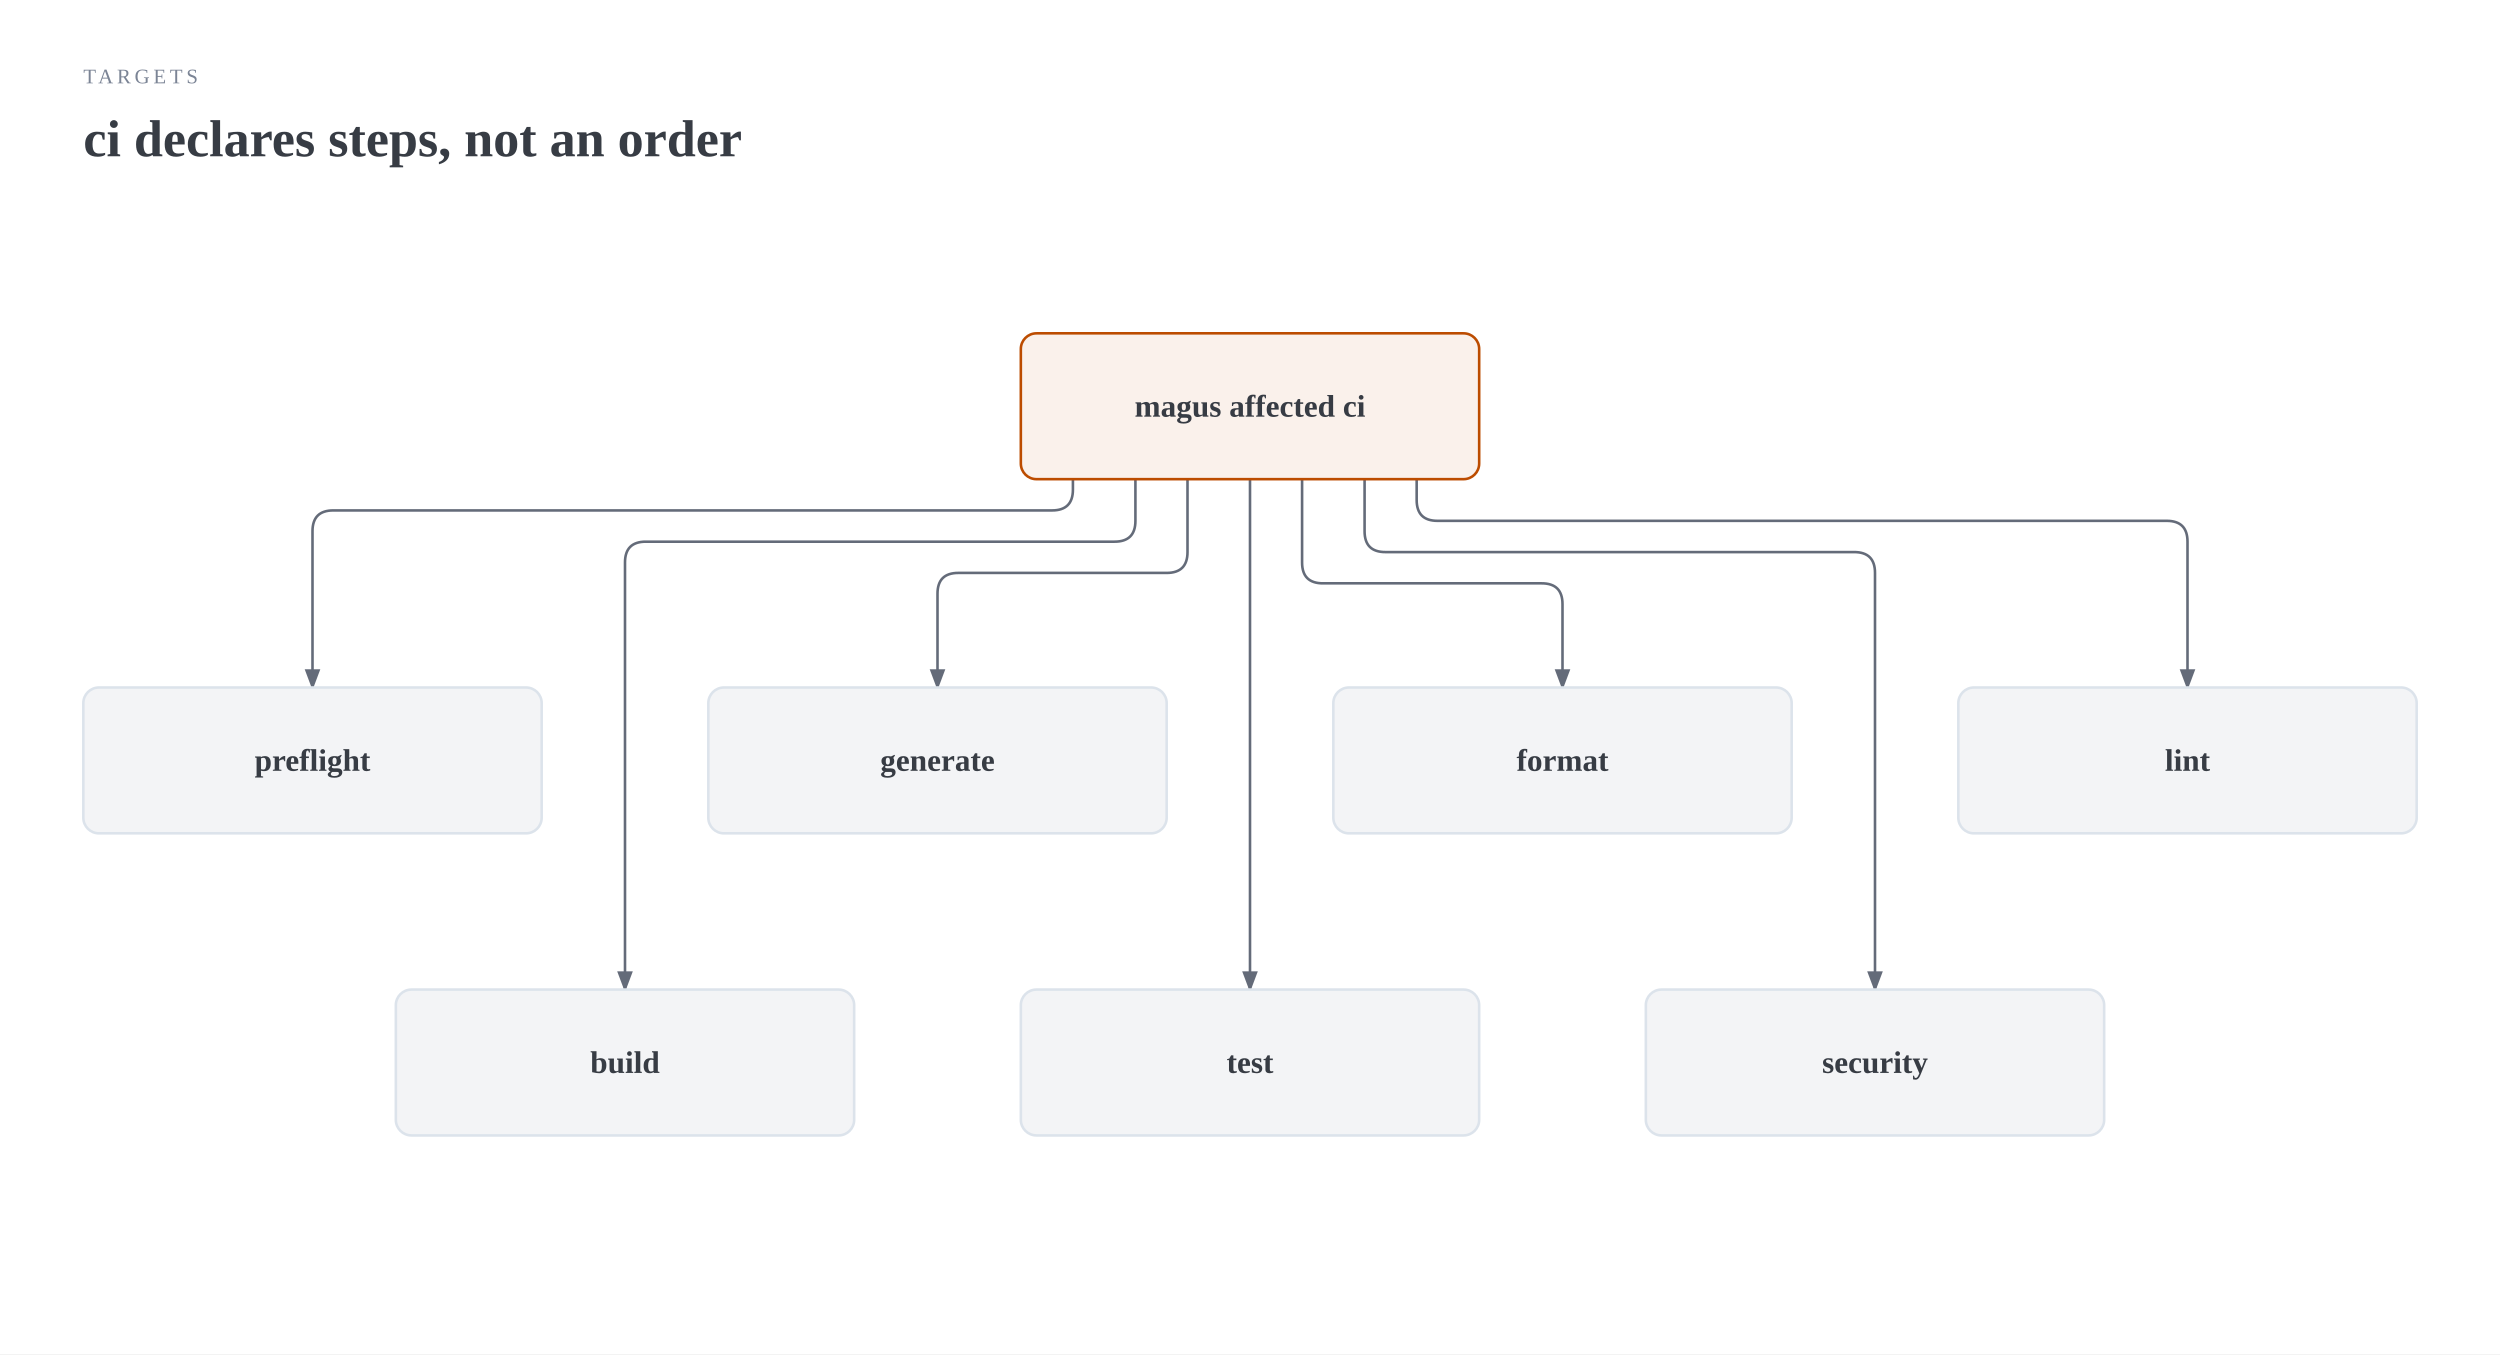
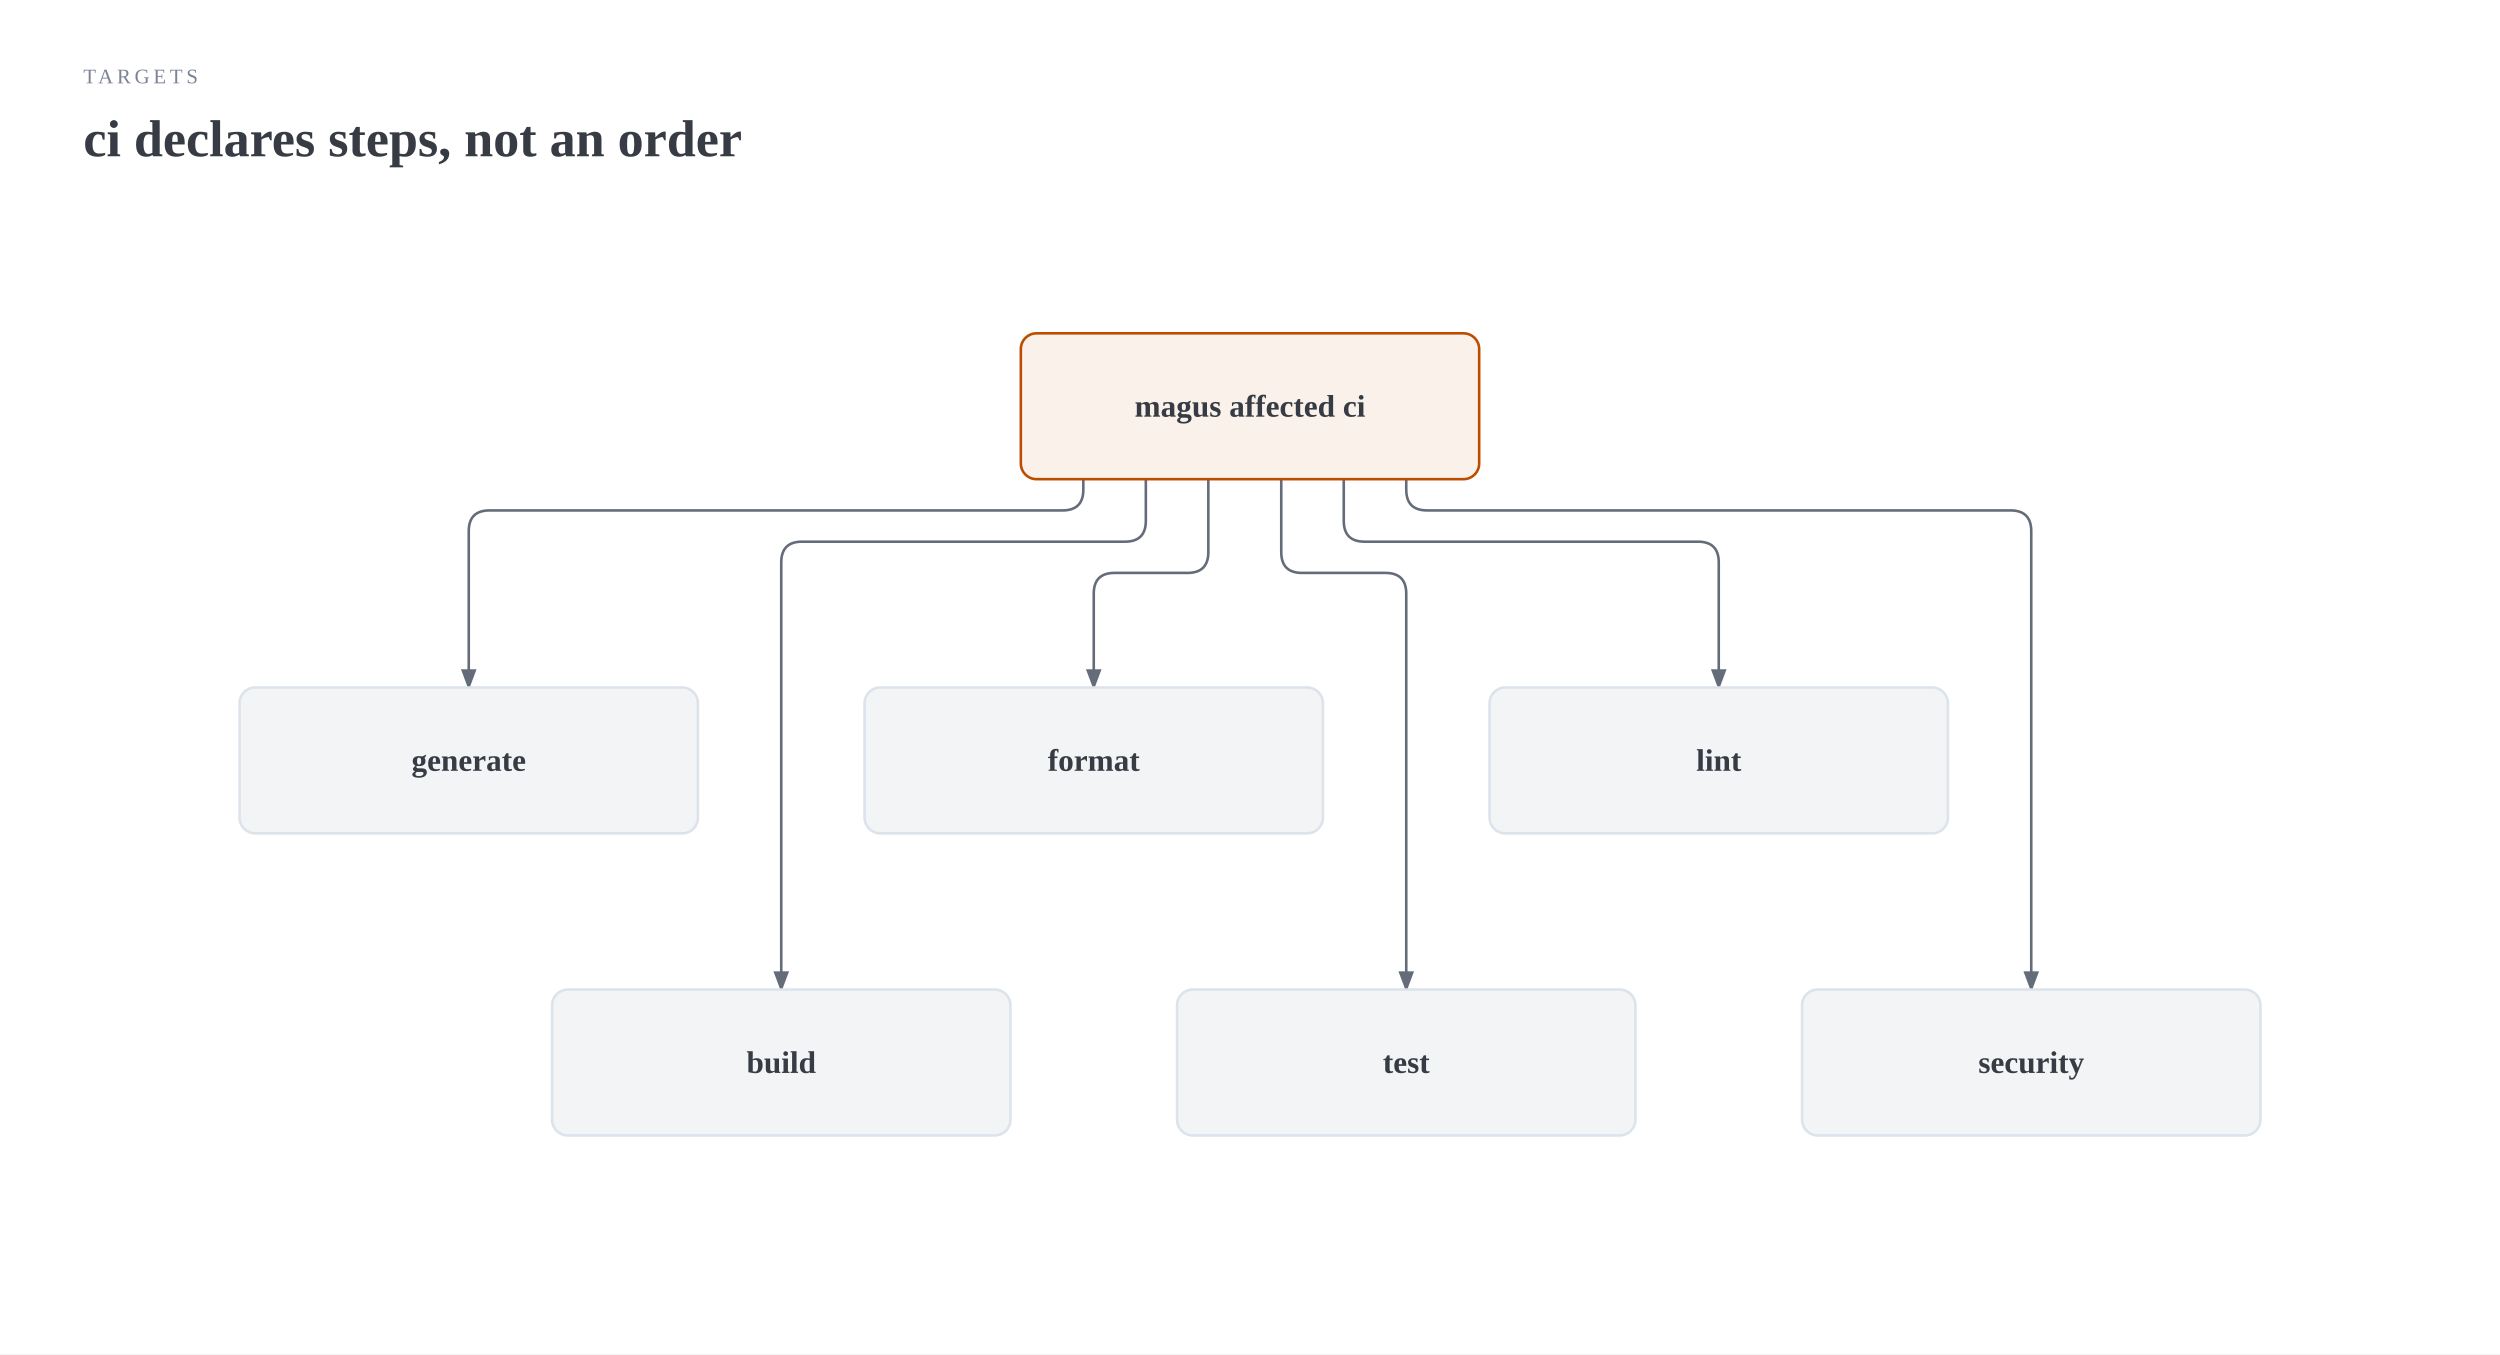
<svg xmlns="http://www.w3.org/2000/svg" viewBox="0 0 960 520" width="960" height="520" role="img" aria-labelledby="ci-pipeline-title ci-pipeline-desc" class="magus-diagram">
  <defs>
    <marker id="ci-pipeline-arrow-default" markerWidth="8" markerHeight="6" refX="7" refY="3" orient="auto">
      <polygon points="0 0, 8 3, 0 6" fill="#646b79" />
    </marker>
    <marker id="ci-pipeline-arrow-accent" markerWidth="8" markerHeight="6" refX="7" refY="3" orient="auto">
      <polygon points="0 0, 8 3, 0 6" fill="#bc4c00" />
    </marker>
    <marker id="ci-pipeline-arrow-link" markerWidth="8" markerHeight="6" refX="7" refY="3" orient="auto">
      <polygon points="0 0, 8 3, 0 6" fill="#2e5aa8" />
    </marker>
  </defs>
  <rect width="100%" height="100%" fill="#ffffff" />
  <text x="32" y="32" fill="#7b8495" font-size="8" font-family="var(--pico-font-family-monospace, monospace)" style="font-variant-ligatures:none" letter-spacing="0.18em">TARGETS</text>
  <text x="32" y="60" fill="#373c44" font-size="20" font-weight="600" font-family="var(--pico-font-family, sans-serif)">ci declares steps, not an order</text>
  <g transform="translate(0,40)">
-     <path d="M 412 144 L 412 148 Q 412 156 404 156 L 128 156 Q 120 156 120 164 L 120 224" fill="none" stroke="#646b79" stroke-width="1" marker-end="url(#ci-pipeline-arrow-default)" />
-     <path d="M 436 144 L 436 160 Q 436 168 428 168 L 248 168 Q 240 168 240 176 L 240 340" fill="none" stroke="#646b79" stroke-width="1" marker-end="url(#ci-pipeline-arrow-default)" />
-     <path d="M 456 144 L 456 172 Q 456 180 448 180 L 368 180 Q 360 180 360 188 L 360 224" fill="none" stroke="#646b79" stroke-width="1" marker-end="url(#ci-pipeline-arrow-default)" />
-     <path d="M 480 144 L 480 192 L 480 192 L 480 340" fill="none" stroke="#646b79" stroke-width="1" marker-end="url(#ci-pipeline-arrow-default)" />
-     <path d="M 500 144 L 500 176 Q 500 184 508 184 L 592 184 Q 600 184 600 192 L 600 224" fill="none" stroke="#646b79" stroke-width="1" marker-end="url(#ci-pipeline-arrow-default)" />
-     <path d="M 524 144 L 524 164 Q 524 172 532 172 L 712 172 Q 720 172 720 180 L 720 340" fill="none" stroke="#646b79" stroke-width="1" marker-end="url(#ci-pipeline-arrow-default)" />
-     <path d="M 544 144 L 544 152 Q 544 160 552 160 L 832 160 Q 840 160 840 168 L 840 224" fill="none" stroke="#646b79" stroke-width="1" marker-end="url(#ci-pipeline-arrow-default)" />
+     <path d="M 416 144 L 416 148 Q 416 156 408 156 L 188 156 Q 180 156 180 164 L 180 224" fill="none" stroke="#646b79" stroke-width="1" marker-end="url(#ci-pipeline-arrow-default)" />
+     <path d="M 440 144 L 440 160 Q 440 168 432 168 L 308 168 Q 300 168 300 176 L 300 340" fill="none" stroke="#646b79" stroke-width="1" marker-end="url(#ci-pipeline-arrow-default)" />
+     <path d="M 464 144 L 464 172 Q 464 180 456 180 L 428 180 Q 420 180 420 188 L 420 224" fill="none" stroke="#646b79" stroke-width="1" marker-end="url(#ci-pipeline-arrow-default)" />
+     <path d="M 492 144 L 492 172 Q 492 180 500 180 L 532 180 Q 540 180 540 188 L 540 340" fill="none" stroke="#646b79" stroke-width="1" marker-end="url(#ci-pipeline-arrow-default)" />
+     <path d="M 516 144 L 516 160 Q 516 168 524 168 L 652 168 Q 660 168 660 176 L 660 224" fill="none" stroke="#646b79" stroke-width="1" marker-end="url(#ci-pipeline-arrow-default)" />
+     <path d="M 540 144 L 540 148 Q 540 156 548 156 L 772 156 Q 780 156 780 164 L 780 340" fill="none" stroke="#646b79" stroke-width="1" marker-end="url(#ci-pipeline-arrow-default)" />
    <rect x="392" y="88" width="176" height="56" rx="6" fill="#ffffff" />
    <rect x="392" y="88" width="176" height="56" rx="6" fill="rgba(188,76,0,0.08)" stroke="#bc4c00" stroke-width="1" />
    <text x="480" y="120" fill="#373c44" font-size="12" font-weight="600" font-family="var(--pico-font-family, sans-serif)" text-anchor="middle">magus affected ci</text>
-     <rect x="32" y="224" width="176" height="56" rx="6" fill="#ffffff" />
-     <rect x="32" y="224" width="176" height="56" rx="6" fill="#f3f4f6" stroke="#dce3eb" stroke-width="1" />
-     <text x="120" y="256" fill="#373c44" font-size="12" font-weight="600" font-family="var(--pico-font-family, sans-serif)" text-anchor="middle">preflight</text>
-     <rect x="272" y="224" width="176" height="56" rx="6" fill="#ffffff" />
-     <rect x="272" y="224" width="176" height="56" rx="6" fill="#f3f4f6" stroke="#dce3eb" stroke-width="1" />
-     <text x="360" y="256" fill="#373c44" font-size="12" font-weight="600" font-family="var(--pico-font-family, sans-serif)" text-anchor="middle">generate</text>
-     <rect x="512" y="224" width="176" height="56" rx="6" fill="#ffffff" />
-     <rect x="512" y="224" width="176" height="56" rx="6" fill="#f3f4f6" stroke="#dce3eb" stroke-width="1" />
-     <text x="600" y="256" fill="#373c44" font-size="12" font-weight="600" font-family="var(--pico-font-family, sans-serif)" text-anchor="middle">format</text>
-     <rect x="752" y="224" width="176" height="56" rx="6" fill="#ffffff" />
-     <rect x="752" y="224" width="176" height="56" rx="6" fill="#f3f4f6" stroke="#dce3eb" stroke-width="1" />
-     <text x="840" y="256" fill="#373c44" font-size="12" font-weight="600" font-family="var(--pico-font-family, sans-serif)" text-anchor="middle">lint</text>
-     <rect x="152" y="340" width="176" height="56" rx="6" fill="#ffffff" />
-     <rect x="152" y="340" width="176" height="56" rx="6" fill="#f3f4f6" stroke="#dce3eb" stroke-width="1" />
-     <text x="240" y="372" fill="#373c44" font-size="12" font-weight="600" font-family="var(--pico-font-family, sans-serif)" text-anchor="middle">build</text>
-     <rect x="392" y="340" width="176" height="56" rx="6" fill="#ffffff" />
-     <rect x="392" y="340" width="176" height="56" rx="6" fill="#f3f4f6" stroke="#dce3eb" stroke-width="1" />
-     <text x="480" y="372" fill="#373c44" font-size="12" font-weight="600" font-family="var(--pico-font-family, sans-serif)" text-anchor="middle">test</text>
-     <rect x="632" y="340" width="176" height="56" rx="6" fill="#ffffff" />
-     <rect x="632" y="340" width="176" height="56" rx="6" fill="#f3f4f6" stroke="#dce3eb" stroke-width="1" />
-     <text x="720" y="372" fill="#373c44" font-size="12" font-weight="600" font-family="var(--pico-font-family, sans-serif)" text-anchor="middle">security</text>
+     <rect x="92" y="224" width="176" height="56" rx="6" fill="#ffffff" />
+     <rect x="92" y="224" width="176" height="56" rx="6" fill="#f3f4f6" stroke="#dce3eb" stroke-width="1" />
+     <text x="180" y="256" fill="#373c44" font-size="12" font-weight="600" font-family="var(--pico-font-family, sans-serif)" text-anchor="middle">generate</text>
+     <rect x="332" y="224" width="176" height="56" rx="6" fill="#ffffff" />
+     <rect x="332" y="224" width="176" height="56" rx="6" fill="#f3f4f6" stroke="#dce3eb" stroke-width="1" />
+     <text x="420" y="256" fill="#373c44" font-size="12" font-weight="600" font-family="var(--pico-font-family, sans-serif)" text-anchor="middle">format</text>
+     <rect x="572" y="224" width="176" height="56" rx="6" fill="#ffffff" />
+     <rect x="572" y="224" width="176" height="56" rx="6" fill="#f3f4f6" stroke="#dce3eb" stroke-width="1" />
+     <text x="660" y="256" fill="#373c44" font-size="12" font-weight="600" font-family="var(--pico-font-family, sans-serif)" text-anchor="middle">lint</text>
+     <rect x="212" y="340" width="176" height="56" rx="6" fill="#ffffff" />
+     <rect x="212" y="340" width="176" height="56" rx="6" fill="#f3f4f6" stroke="#dce3eb" stroke-width="1" />
+     <text x="300" y="372" fill="#373c44" font-size="12" font-weight="600" font-family="var(--pico-font-family, sans-serif)" text-anchor="middle">build</text>
+     <rect x="452" y="340" width="176" height="56" rx="6" fill="#ffffff" />
+     <rect x="452" y="340" width="176" height="56" rx="6" fill="#f3f4f6" stroke="#dce3eb" stroke-width="1" />
+     <text x="540" y="372" fill="#373c44" font-size="12" font-weight="600" font-family="var(--pico-font-family, sans-serif)" text-anchor="middle">test</text>
+     <rect x="692" y="340" width="176" height="56" rx="6" fill="#ffffff" />
+     <rect x="692" y="340" width="176" height="56" rx="6" fill="#f3f4f6" stroke="#dce3eb" stroke-width="1" />
+     <text x="780" y="372" fill="#373c44" font-size="12" font-weight="600" font-family="var(--pico-font-family, sans-serif)" text-anchor="middle">security</text>
  </g>
</svg>
